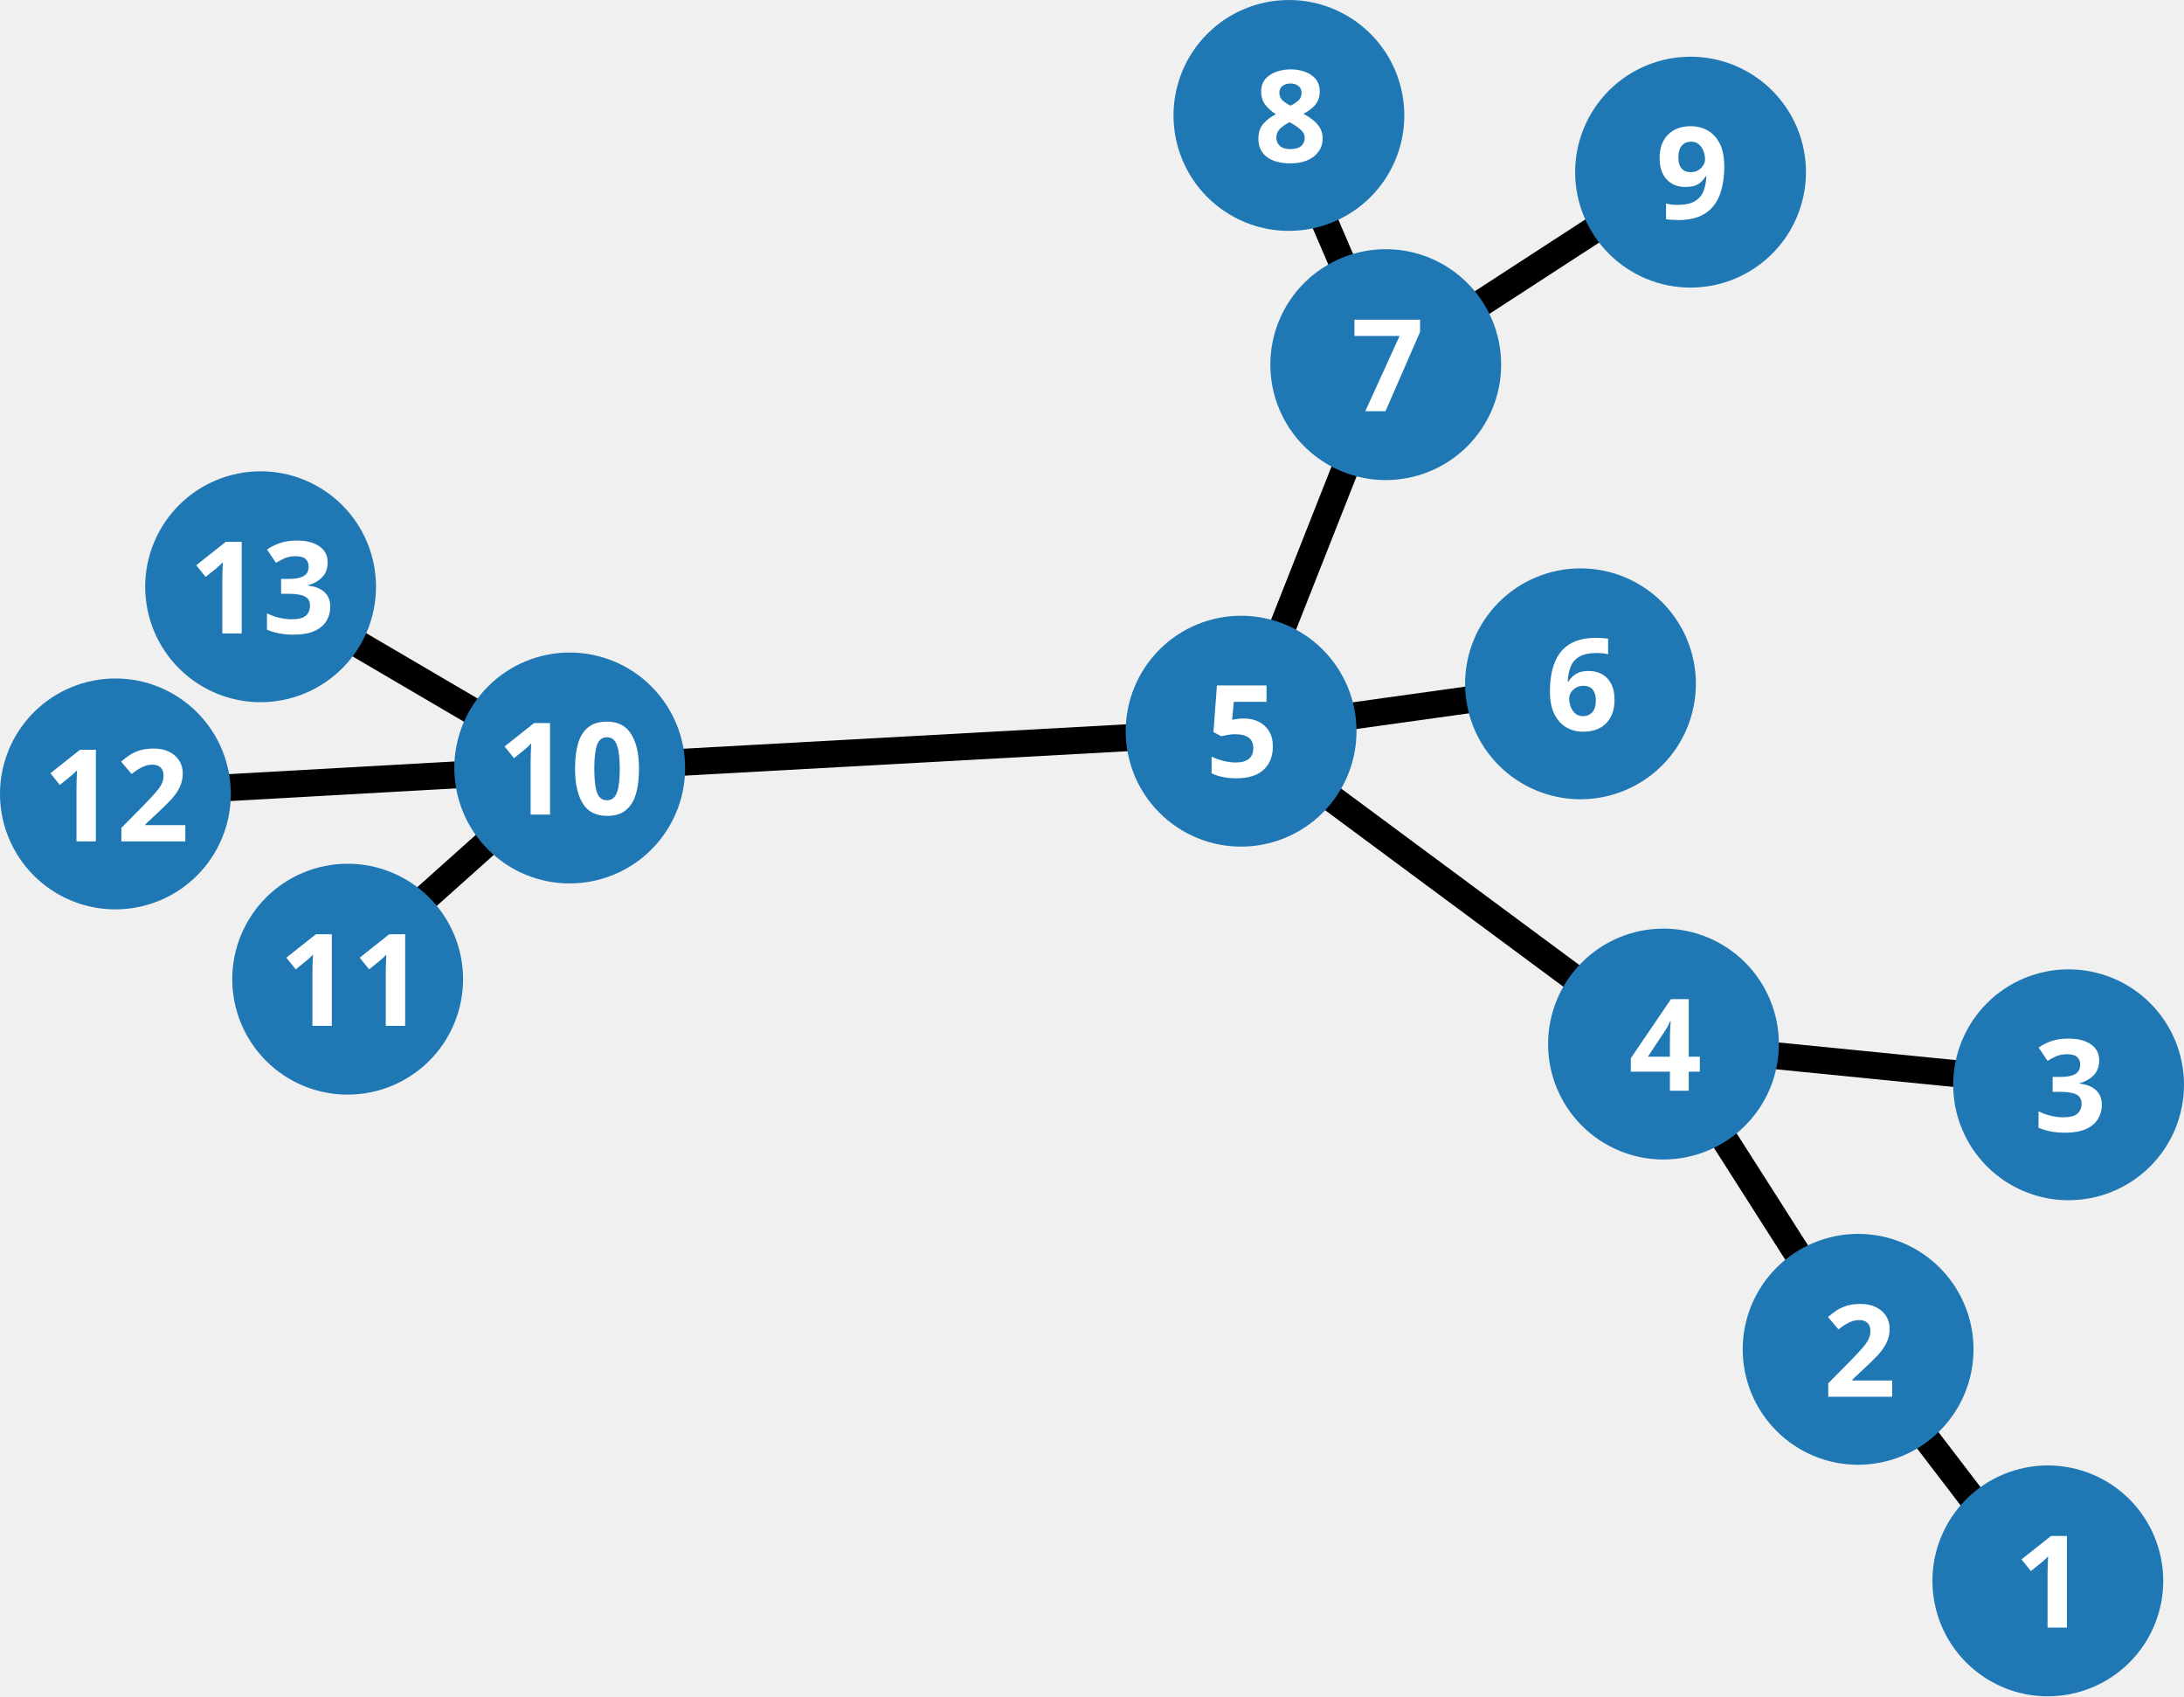
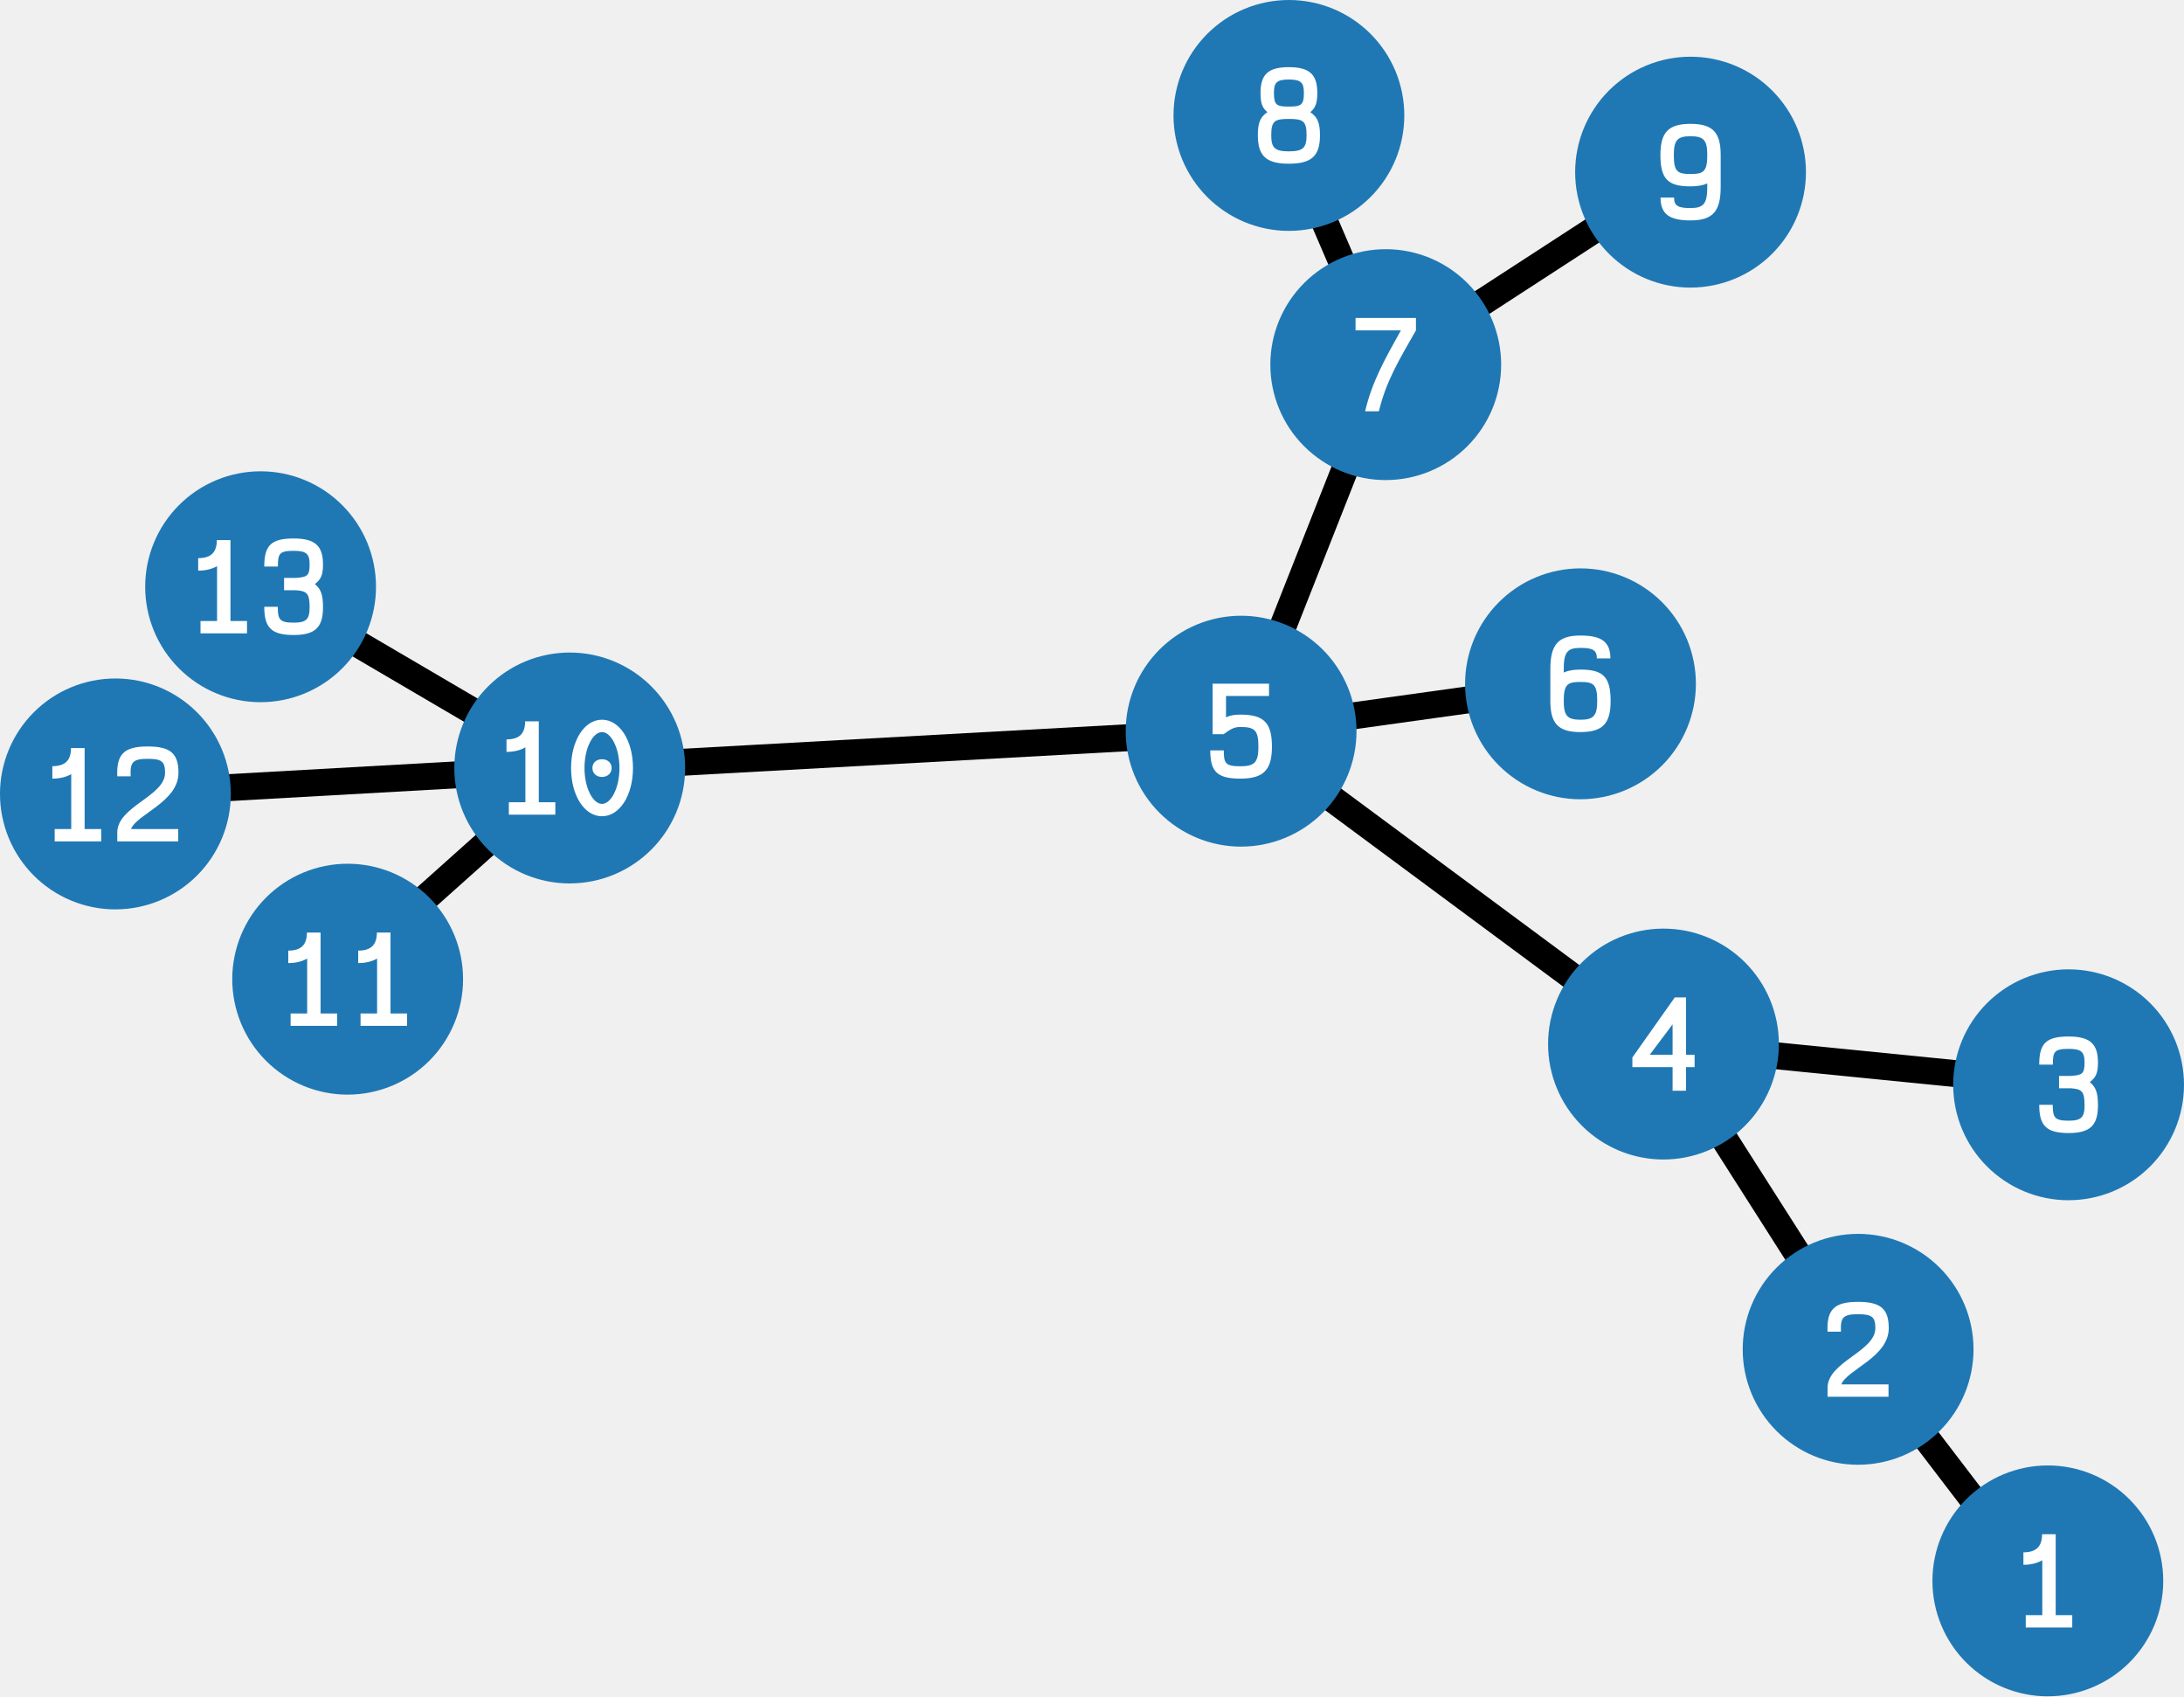
<svg xmlns="http://www.w3.org/2000/svg" xmlns:xlink="http://www.w3.org/1999/xlink" width="85.159pt" height="66.125pt" viewBox="0 0 425.797 330.627" version="1.1" id="svg1057">
  <defs id="defs988">
    <rect x="-20.633" y="-48.651" width="85.673" height="140.901" id="rect2805" />
    <style type="text/css" id="style986">*{stroke-linejoin: round; stroke-linecap: butt}</style>
  </defs>
  <g id="figure_1" transform="translate(-17.47641,-7.4601)">
    <g id="axes_1">
      <g id="LineCollection_1" style="stroke-width:5.25;stroke-dasharray:none">
        <path d="m 287.713,78.585 -28.207,71.439" clip-path="url(#p3038539573)" style="fill:none;stroke:#000000;stroke-width:5.25;stroke-dasharray:none" id="path993" />
        <path d="M 287.713,78.585 345.52,41.042" clip-path="url(#p3038539573)" style="fill:none;stroke:#000000;stroke-width:5.25;stroke-dasharray:none" id="path995" />
        <path d="M 287.713,78.585 266.83,29.99" clip-path="url(#p3038539573)" style="fill:none;stroke:#000000;stroke-width:5.25;stroke-dasharray:none" id="path997" />
        <path d="m 259.507,150.024 66.174,-9.226" clip-path="url(#p3038539573)" style="fill:none;stroke:#000000;stroke-width:5.25;stroke-dasharray:none" id="path999" />
        <path d="m 259.507,150.024 -130.858,7.213" clip-path="url(#p3038539573)" style="fill:none;stroke:#000000;stroke-width:5.25;stroke-dasharray:none" id="path1001" />
        <path d="m 259.507,150.024 82.408,61.04" clip-path="url(#p3038539573)" style="fill:none;stroke:#000000;stroke-width:5.25;stroke-dasharray:none" id="path1003" />
        <path d="M 128.648,157.237 82.707,198.321" clip-path="url(#p3038539573)" style="fill:none;stroke:#000000;stroke-width:5.25;stroke-dasharray:none" id="path1005" />
        <path d="m 128.648,157.237 -88.662,4.975" clip-path="url(#p3038539573)" style="fill:none;stroke:#000000;stroke-width:5.25;stroke-dasharray:none" id="path1007" />
        <path d="M 128.648,157.237 68.335,121.872" clip-path="url(#p3038539573)" style="fill:none;stroke:#000000;stroke-width:5.25;stroke-dasharray:none" id="path1009" />
        <path d="m 341.914,211.063 37.905,59.453" clip-path="url(#p3038539573)" style="fill:none;stroke:#000000;stroke-width:5.25;stroke-dasharray:none" id="path1011" />
        <path d="m 341.914,211.063 78.899,7.852" clip-path="url(#p3038539573)" style="fill:none;stroke:#000000;stroke-width:5.25;stroke-dasharray:none" id="path1013" />
        <path d="m 379.819,270.517 34.464,45.093" clip-path="url(#p3038539573)" style="fill:none;stroke:#000000;stroke-width:5.25;stroke-dasharray:none" id="path1015" />
      </g>
      <g id="PathCollection_1">
        <defs id="defs1019">
          <path id="mba451cd511" d="m 0,8.66 c 2.297,0 4.5,-0.912 6.124,-2.537 C 7.748,4.5 8.66,2.297 8.66,0 c 0,-2.297 -0.912,-4.5 -2.537,-6.124 C 4.5,-7.748 2.297,-8.66 0,-8.66 c -2.297,0 -4.5,0.912 -6.124,2.537 -1.624,1.624 -2.537,3.827 -2.537,6.124 0,2.297 0.912,4.5 2.537,6.124 1.624,1.624 3.827,2.537 6.124,2.537 z" style="stroke:#1f78b4" />
        </defs>
        <g clip-path="url(#p3038539573)" id="g1047" transform="matrix(0.9999578,0,0,0.9999996,0.00122843,7.0451008e-5)">
          <use xlink:href="#mba451cd511" x="287.713" y="78.585" style="fill:#1f78b4;stroke:#1f78b4" id="use1021" transform="matrix(2.456265,0,0,2.456265,-419.0428,-114.4965)" />
          <use xlink:href="#mba451cd511" x="259.507" y="150.024" style="fill:#1f78b4;stroke:#1f78b4" id="use1023" transform="matrix(2.456265,0,0,2.456265,-377.9625,-218.5267)" />
          <use xlink:href="#mba451cd511" x="325.681" y="140.798" style="fill:#1f78b4;stroke:#1f78b4" id="use1025" transform="matrix(2.456265,0,0,2.456265,-474.334,-205.0956)" />
          <use xlink:href="#mba451cd511" x="128.648" y="157.237" style="fill:#1f78b4;stroke:#1f78b4" id="use1027" transform="matrix(2.456367,0,0,2.456367,-187.4501,-229.0859)" />
          <use xlink:href="#mba451cd511" x="341.914" y="211.063" style="fill:#1f78b4;stroke:#1f78b4" id="use1029" transform="matrix(2.456265,0,0,2.456265,-498.0257,-307.4724)" />
          <use xlink:href="#mba451cd511" x="379.819" y="270.517" style="fill:#1f78b4;stroke:#1f78b4" id="use1031" transform="matrix(2.456265,0,0,2.456265,-553.182,-394.0095)" />
          <use xlink:href="#mba451cd511" x="420.813" y="218.915" style="fill:#1f78b4;stroke:#1f78b4" id="use1033" transform="matrix(2.456265,0,0,2.456265,-612.8381,-318.8208)" />
          <use xlink:href="#mba451cd511" x="345.52" y="41.042" style="fill:#1f78b4;stroke:#1f78b4" id="use1035" transform="matrix(2.456265,0,0,2.456265,-501.6052,-59.79764)" />
          <use xlink:href="#mba451cd511" x="266.83" y="29.99" style="fill:#1f78b4;stroke:#1f78b4" id="use1037" transform="matrix(2.456265,0,0,2.456265,-386.6295,-43.70355)" />
          <use xlink:href="#mba451cd511" x="82.707" y="198.321" style="fill:#1f78b4;stroke:#1f78b4" id="use1039" transform="matrix(2.456367,0,0,2.456367,-117.8983,-288.8388)" />
          <use xlink:href="#mba451cd511" x="39.987" y="162.212" style="fill:#1f78b4;stroke:#1f78b4" id="use1041" transform="matrix(2.456367,0,0,2.456367,-58.24535,-236.2503)" />
          <use xlink:href="#mba451cd511" x="68.335" y="121.872" style="fill:#1f78b4;stroke:#1f78b4" id="use1043" transform="matrix(2.456367,0,0,2.456367,-99.57062,-177.5408)" />
          <use xlink:href="#mba451cd511" x="414.283" y="315.61" style="fill:#1f78b4;stroke:#1f78b4" id="use1045" transform="matrix(2.456265,0,0,2.456265,-600.8457,-459.6342)" />
          <text xml:space="preserve" transform="matrix(3.750158,0,0,3.750002,21.22608,11.21003)" id="text2803" style="font-style:normal;font-weight:normal;font-size:40px;line-height:1.25;font-family:sans-serif;white-space:pre;shape-inside:url(#rect2805);display:inline;fill:#000000;fill-opacity:1;stroke:none" />
-           <text xml:space="preserve" style="font-style:normal;font-weight:normal;font-size:25px;line-height:1.25;font-family:sans-serif;fill:#000000;fill-opacity:1;stroke:none;stroke-width:3.75" x="114.387" y="166.237" id="text2815">
-             <tspan id="tspan2813" style="font-style:normal;font-variant:normal;font-weight:bold;font-stretch:normal;font-size:25px;font-family:'Victor Mono';-inkscape-font-specification:'Victor Mono Bold';fill:#ffffff;fill-opacity:1;stroke-width:3.75" x="114.387" y="166.237">10</tspan>
-           </text>
-           <text xml:space="preserve" style="font-style:normal;font-weight:normal;font-size:25px;line-height:1.25;font-family:sans-serif;fill:#000000;fill-opacity:1;stroke:none;stroke-width:3.75;stroke-linecap:butt;stroke-linejoin:round" x="252.488" y="158.904" id="text2815-3">
-             <tspan id="tspan2813-6" style="font-style:normal;font-variant:normal;font-weight:bold;font-stretch:normal;font-size:25px;font-family:'Victor Mono';-inkscape-font-specification:'Victor Mono Bold';fill:#ffffff;fill-opacity:1;stroke-width:3.75" x="252.488" y="158.904">5</tspan>
-           </text>
-           <text xml:space="preserve" style="font-style:normal;font-weight:normal;font-size:25px;line-height:1.25;font-family:sans-serif;fill:#000000;fill-opacity:1;stroke:none;stroke-width:3.75;stroke-linecap:butt;stroke-linejoin:round" x="280.884" y="87.62" id="text2815-7">
-             <tspan id="tspan2813-5" style="font-style:normal;font-variant:normal;font-weight:bold;font-stretch:normal;font-size:25px;font-family:'Victor Mono';-inkscape-font-specification:'Victor Mono Bold';fill:#ffffff;fill-opacity:1;stroke-width:3.75" x="280.884" y="87.62">7</tspan>
-           </text>
-           <text xml:space="preserve" style="font-style:normal;font-weight:normal;font-size:25px;line-height:1.25;font-family:sans-serif;fill:#000000;fill-opacity:1;stroke:none;stroke-width:3.75;stroke-linecap:butt;stroke-linejoin:round" x="261.945" y="39.051" id="text2815-35">
-             <tspan id="tspan2813-62" style="font-style:normal;font-variant:normal;font-weight:bold;font-stretch:normal;font-size:25px;font-family:'Victor Mono';-inkscape-font-specification:'Victor Mono Bold';fill:#ffffff;fill-opacity:1;stroke-width:3.75" x="261.945" y="39.051">8</tspan>
-           </text>
-           <text xml:space="preserve" style="font-style:normal;font-weight:normal;font-size:25px;line-height:1.25;font-family:sans-serif;fill:#000000;fill-opacity:1;stroke:none;stroke-width:3.75;stroke-linecap:butt;stroke-linejoin:round" x="340.253" y="50.103" id="text2815-9">
-             <tspan id="tspan2813-1" style="font-style:normal;font-variant:normal;font-weight:bold;font-stretch:normal;font-size:25px;font-family:'Victor Mono';-inkscape-font-specification:'Victor Mono Bold';fill:#ffffff;fill-opacity:1;stroke-width:3.75" x="340.253" y="50.103">9</tspan>
-           </text>
-           <text xml:space="preserve" style="font-style:normal;font-weight:normal;font-size:25px;line-height:1.25;font-family:sans-serif;fill:#000000;fill-opacity:1;stroke:none;stroke-width:3.75;stroke-linecap:butt;stroke-linejoin:round" x="318.794" y="149.832" id="text2815-2">
-             <tspan id="tspan2813-7" style="font-style:normal;font-variant:normal;font-weight:bold;font-stretch:normal;font-size:25px;font-family:'Victor Mono';-inkscape-font-specification:'Victor Mono Bold';fill:#ffffff;fill-opacity:1;stroke-width:3.75" x="318.794" y="149.832">6</tspan>
-           </text>
-           <text xml:space="preserve" style="font-style:normal;font-weight:normal;font-size:25px;line-height:1.25;font-family:sans-serif;fill:#000000;fill-opacity:1;stroke:none;stroke-width:3.75;stroke-linecap:butt;stroke-linejoin:round" x="335.011" y="220.047" id="text2815-0">
-             <tspan id="tspan2813-9" style="font-style:normal;font-variant:normal;font-weight:bold;font-stretch:normal;font-size:25px;font-family:'Victor Mono';-inkscape-font-specification:'Victor Mono Bold';fill:#ffffff;fill-opacity:1;stroke-width:3.75" x="335.011" y="220.047">4</tspan>
-           </text>
-           <text xml:space="preserve" style="font-style:normal;font-weight:normal;font-size:25px;line-height:1.25;font-family:sans-serif;fill:#000000;fill-opacity:1;stroke:none;stroke-width:3.75;stroke-linecap:butt;stroke-linejoin:round" x="413.972" y="227.984" id="text2815-36">
-             <tspan id="tspan2813-0" style="font-style:normal;font-variant:normal;font-weight:bold;font-stretch:normal;font-size:25px;font-family:'Victor Mono';-inkscape-font-specification:'Victor Mono Bold';fill:#ffffff;fill-opacity:1;stroke-width:3.75" x="413.972" y="227.984">3</tspan>
-           </text>
-           <text xml:space="preserve" style="font-style:normal;font-weight:normal;font-size:25px;line-height:1.25;font-family:sans-serif;fill:#000000;fill-opacity:1;stroke:none;stroke-width:3.75;stroke-linecap:butt;stroke-linejoin:round" x="372.931" y="279.702" id="text2815-6">
-             <tspan id="tspan2813-2" style="font-style:normal;font-variant:normal;font-weight:bold;font-stretch:normal;font-size:25px;font-family:'Victor Mono';-inkscape-font-specification:'Victor Mono Bold';fill:#ffffff;fill-opacity:1;stroke-width:3.75" x="372.931" y="279.702">2</tspan>
-           </text>
-           <text xml:space="preserve" style="font-style:normal;font-weight:normal;font-size:25px;line-height:1.25;font-family:sans-serif;fill:#000000;fill-opacity:1;stroke:none;stroke-width:3.75;stroke-linecap:butt;stroke-linejoin:round" x="410.141" y="324.678" id="text2815-61">
-             <tspan id="tspan2813-8" style="font-style:normal;font-variant:normal;font-weight:bold;font-stretch:normal;font-size:25px;font-family:'Victor Mono';-inkscape-font-specification:'Victor Mono Bold';fill:#ffffff;fill-opacity:1;stroke-width:3.75" x="410.141" y="324.678">1</tspan>
-           </text>
-           <text xml:space="preserve" style="font-style:normal;font-weight:normal;font-size:25px;line-height:1.25;font-family:sans-serif;fill:#000000;fill-opacity:1;stroke:none;stroke-width:3.75;stroke-linecap:butt;stroke-linejoin:round" x="71.839" y="207.402" id="text2815-79">
-             <tspan id="tspan2813-20" style="font-style:normal;font-variant:normal;font-weight:bold;font-stretch:normal;font-size:25px;font-family:'Victor Mono';-inkscape-font-specification:'Victor Mono Bold';fill:#ffffff;fill-opacity:1;stroke-width:3.75" x="71.839" y="207.402">11</tspan>
-           </text>
-           <text xml:space="preserve" style="font-style:normal;font-weight:normal;font-size:25px;line-height:1.25;font-family:sans-serif;fill:#000000;fill-opacity:1;stroke:none;stroke-width:3.75;stroke-linecap:butt;stroke-linejoin:round" x="25.84" y="171.452" id="text2815-23">
-             <tspan id="tspan2813-75" style="font-style:normal;font-variant:normal;font-weight:bold;font-stretch:normal;font-size:25px;font-family:'Victor Mono';-inkscape-font-specification:'Victor Mono Bold';fill:#ffffff;fill-opacity:1;stroke-width:3.75" x="25.84" y="171.452">12</tspan>
-           </text>
-           <text xml:space="preserve" style="font-style:normal;font-weight:normal;font-size:25px;line-height:1.25;font-family:sans-serif;fill:#000000;fill-opacity:1;stroke:none;stroke-width:3.75;stroke-linecap:butt;stroke-linejoin:round" x="54.272" y="130.913" id="text2815-92">
-             <tspan id="tspan2813-28" style="font-style:normal;font-variant:normal;font-weight:bold;font-stretch:normal;font-size:25px;font-family:'Victor Mono';-inkscape-font-specification:'Victor Mono Bold';fill:#ffffff;fill-opacity:1;stroke-width:3.75" x="54.272" y="130.913">13</tspan>
-           </text>
+           <g aria-label="10" id="text2815" style="font-size:25px;stroke-width:3.75">
+             <path d="m 122.523,148.055 h -2.659 c 0,2.432 -1.182,3.523 -3.636,3.523 v 2.432 c 1.455,0 2.705,-0.318 3.682,-0.886 v 10.705 h -3.227 v 2.409 h 9.068 v -2.409 h -3.227 z" style="-inkscape-font-specification:'Victor Mono Bold';fill:#ffffff" id="path17244" />
+             <path d="m 134.842,166.555 c 3.432,0 6.046,-4.046 6.046,-9.409 0,-5.364 -2.614,-9.409 -6.046,-9.409 -3.432,0 -6.023,4.046 -6.023,9.409 0,5.364 2.591,9.409 6.023,9.409 z m 0,-2.409 c -1.75,0 -3.409,-3.068 -3.409,-7 0,-3.932 1.659,-7 3.409,-7 1.75,0 3.409,3.068 3.409,7 0,3.932 -1.659,7 -3.409,7 z m 0,-5.25 c 1.091,0 1.886,-0.727 1.886,-1.75 0,-1 -0.795,-1.705 -1.886,-1.705 -1.091,0 -1.864,0.705 -1.864,1.705 0,1.023 0.773,1.75 1.864,1.75 z" style="-inkscape-font-specification:'Victor Mono Bold';fill:#ffffff" id="path17246" />
+           </g>
+           <g aria-label="5" id="text2815-3" style="font-size:25px;stroke-width:3.75">
+             <path d="m 259.307,159.222 c 4.523,0 6.159,-1.682 6.159,-6.227 0,-4.75 -1.636,-6.25 -6.159,-6.25 -1.159,0 -2.046,0.159 -2.796,0.523 v -4.159 h 8.387 v -2.386 h -11 v 9.841 h 2.136 c 1.477,-1.091 2.159,-1.409 3.273,-1.409 2.818,0 3.523,0.636 3.523,3.841 0,3.023 -0.705,3.818 -3.523,3.818 -2.932,0 -3.227,-0.591 -3.227,-3.091 h -2.636 c 0,4.091 1.295,5.5 5.864,5.5 z" style="-inkscape-font-specification:'Victor Mono Bold';fill:#ffffff" id="path17268" />
+           </g>
+           <g aria-label="7" id="text2815-7" style="font-size:25px;stroke-width:3.75">
+             <path d="m 286.316,87.62 c 1.455,-5.977 3.955,-10.023 7.227,-15.773 V 69.438 h -11.773 v 2.409 h 8.841 c -3.136,5.636 -5.614,9.977 -6.977,15.773 z" style="-inkscape-font-specification:'Victor Mono Bold';fill:#ffffff" id="path17258" />
+           </g>
+           <g aria-label="8" id="text2815-35" style="font-size:25px;stroke-width:3.75">
+             <path d="m 268.764,39.369 c 4.455,0 6.068,-1.545 6.068,-5.546 0,-2.477 -0.5,-3.546 -1.886,-4.5 1,-0.841 1.364,-1.727 1.364,-3.75 0,-3.591 -1.5,-5.023 -5.546,-5.023 -4.046,0 -5.523,1.432 -5.523,5.023 0,2.023 0.341,2.909 1.341,3.75 -1.386,0.955 -1.864,2.023 -1.864,4.5 0,4 1.591,5.546 6.046,5.546 z m 0,-11.137 c -2.364,0 -2.909,-0.273 -2.909,-2.659 0,-2.023 0.545,-2.614 2.909,-2.614 2.364,0 2.932,0.591 2.932,2.614 0,2.386 -0.568,2.659 -2.932,2.659 z m 0,8.727 c -2.773,0 -3.432,-0.705 -3.432,-3.136 0,-2.796 0.659,-3.182 3.432,-3.182 2.773,0 3.455,0.386 3.455,3.182 0,2.432 -0.682,3.136 -3.455,3.136 z" style="-inkscape-font-specification:'Victor Mono Bold';fill:#ffffff" id="path17253" />
+           </g>
+           <g aria-label="9" id="text2815-9" style="font-size:25px;stroke-width:3.75">
+             <path d="m 347.072,50.421 c 4.364,0 5.886,-1.773 5.886,-6.523 v -6.25 c 0,-4.364 -1.523,-6.046 -5.886,-6.046 -4.341,0 -5.864,1.682 -5.864,6.068 0,4.75 1.523,6.114 5.864,6.114 1.432,0 2.455,-0.205 3.273,-0.568 v 0.682 c 0,3.25 -0.705,4.114 -3.273,4.114 -2.364,0 -3.205,-0.409 -3.205,-2.045 h -2.636 c 0,3.273 1.795,4.455 5.841,4.455 z m 0,-9.046 c -2.568,0 -3.25,-0.477 -3.25,-3.705 0,-2.864 0.682,-3.659 3.25,-3.659 2.568,0 3.273,0.773 3.273,3.636 0,3.25 -0.705,3.727 -3.273,3.727 z" style="-inkscape-font-specification:'Victor Mono Bold';fill:#ffffff" id="path17263" />
+           </g>
+           <g aria-label="6" id="text2815-2" style="font-size:25px;stroke-width:3.75">
+             <path d="m 325.613,150.15 c 4.364,0 5.886,-1.682 5.886,-6.068 0,-4.75 -1.523,-6.114 -5.886,-6.114 -1.409,0 -2.455,0.205 -3.25,0.568 v -0.682 c 0,-3.25 0.682,-4.114 3.25,-4.114 2.364,0 3.205,0.409 3.205,2.046 h 2.636 c 0,-3.273 -1.773,-4.455 -5.841,-4.455 -4.341,0 -5.864,1.773 -5.864,6.523 v 6.25 c 0,4.364 1.523,6.046 5.864,6.046 z m 0,-2.409 c -2.568,0 -3.25,-0.795 -3.25,-3.636 0,-3.25 0.682,-3.727 3.25,-3.727 2.568,0 3.273,0.477 3.273,3.705 0,2.864 -0.705,3.659 -3.273,3.659 z" style="-inkscape-font-specification:'Victor Mono Bold';fill:#ffffff" id="path17273" />
+           </g>
+           <g aria-label="4" id="text2815-0" style="font-size:25px;stroke-width:3.75">
+             <path d="m 346.193,220.047 v -4.591 h 1.682 v -2.409 h -1.682 v -11.182 h -2.182 l -8.273,11.705 v 1.886 h 7.841 v 4.591 z m -2.614,-12.932 v 5.932 h -4.455 z" style="-inkscape-font-specification:'Victor Mono Bold';fill:#ffffff" id="path17278" />
+           </g>
+           <g aria-label="3" id="text2815-36" style="font-size:25px;stroke-width:3.75">
+             <path d="m 420.791,228.302 c 4.227,0 5.727,-1.523 5.727,-5.409 0,-2.477 -0.432,-3.568 -1.591,-4.523 1.159,-0.886 1.591,-1.727 1.591,-3.796 0,-3.659 -1.545,-5.091 -5.727,-5.091 -4.455,0 -5.727,1.409 -5.727,5.477 h 2.659 c 0,-2.5 0.25,-3.068 3.068,-3.068 2.5,0 3.114,0.591 3.114,2.682 0,2.25 -0.523,2.432 -2.682,2.591 h -2.296 v 2.409 h 2.296 c 2.114,0.159 2.682,0.545 2.682,3.318 0,2.341 -0.636,3 -3.114,3 -2.75,0 -3.091,-0.636 -3.091,-3.091 h -2.636 c 0,3.977 1.295,5.5 5.727,5.5 z" style="-inkscape-font-specification:'Victor Mono Bold';fill:#ffffff" id="path17283" />
+           </g>
+           <g aria-label="2" id="text2815-6" style="font-size:25px;stroke-width:3.75">
+             <path d="m 385.681,279.702 v -2.409 h -9.205 c 1.136,-2.909 9.25,-5.296 9.25,-10.955 0,-3.796 -1.591,-5.136 -6,-5.136 -4.614,0 -6.114,1.5 -5.932,5.818 h 2.614 c -0.136,-2.75 0.386,-3.409 3.318,-3.409 2.727,0 3.386,0.523 3.386,2.727 0,4.568 -9.318,6.523 -9.318,11.637 v 1.727 z" style="-inkscape-font-specification:'Victor Mono Bold';fill:#ffffff" id="path17288" />
+           </g>
+           <g aria-label="1" id="text2815-61" style="font-size:25px;stroke-width:3.75">
+             <path d="m 418.277,306.496 h -2.659 c 0,2.432 -1.182,3.523 -3.636,3.523 v 2.432 c 1.455,0 2.705,-0.318 3.682,-0.886 v 10.705 h -3.227 v 2.409 h 9.068 v -2.409 h -3.227 z" style="-inkscape-font-specification:'Victor Mono Bold';fill:#ffffff" id="path17293" />
+           </g>
+           <g aria-label="11" id="text2815-79" style="font-size:25px;stroke-width:3.75">
+             <path d="m 79.976,189.22 h -2.659 c 0,2.432 -1.182,3.523 -3.636,3.523 v 2.432 c 1.455,0 2.705,-0.318 3.682,-0.886 v 10.705 h -3.227 v 2.409 h 9.068 v -2.409 h -3.227 z" style="-inkscape-font-specification:'Victor Mono Bold';fill:#ffffff" id="path17235" />
+             <path d="m 93.612,189.22 h -2.659 c 0,2.432 -1.182,3.523 -3.636,3.523 v 2.432 c 1.455,0 2.705,-0.318 3.682,-0.886 v 10.705 H 87.771 v 2.409 h 9.068 v -2.409 h -3.227 z" style="-inkscape-font-specification:'Victor Mono Bold';fill:#ffffff" id="path17237" />
+           </g>
+           <g aria-label="12" id="text2815-23" style="font-size:25px;stroke-width:3.75">
+             <path d="m 33.977,153.27 h -2.659 c 0,2.432 -1.182,3.523 -3.636,3.523 v 2.432 c 1.455,0 2.705,-0.318 3.682,-0.886 v 10.705 h -3.227 v 2.409 h 9.068 v -2.409 h -3.227 z" style="-inkscape-font-specification:'Victor Mono Bold';fill:#ffffff" id="path17226" />
+             <path d="m 52.227,171.452 v -2.409 H 43.022 c 1.136,-2.909 9.25,-5.296 9.25,-10.955 0,-3.796 -1.591,-5.136 -6,-5.136 -4.614,0 -6.114,1.5 -5.932,5.818 h 2.614 c -0.136,-2.75 0.386,-3.409 3.318,-3.409 2.727,0 3.386,0.523 3.386,2.727 0,4.568 -9.318,6.523 -9.318,11.637 v 1.727 z" style="-inkscape-font-specification:'Victor Mono Bold';fill:#ffffff" id="path17228" />
+           </g>
+           <g aria-label="13" id="text2815-92" style="font-size:25px;stroke-width:3.75">
+             <path d="M 62.409,112.73 H 59.75 c 0,2.432 -1.182,3.523 -3.636,3.523 v 2.432 c 1.455,0 2.705,-0.318 3.682,-0.886 v 10.705 h -3.227 v 2.409 h 9.068 v -2.409 h -3.227 z" style="-inkscape-font-specification:'Victor Mono Bold';fill:#ffffff" id="path17217" />
+             <path d="m 74.727,131.231 c 4.227,0 5.727,-1.523 5.727,-5.409 0,-2.477 -0.432,-3.568 -1.591,-4.523 1.159,-0.886 1.591,-1.727 1.591,-3.796 0,-3.659 -1.545,-5.091 -5.727,-5.091 -4.455,0 -5.727,1.409 -5.727,5.477 h 2.659 c 0,-2.5 0.25,-3.068 3.068,-3.068 2.5,0 3.114,0.591 3.114,2.682 0,2.25 -0.523,2.432 -2.682,2.591 h -2.296 v 2.409 h 2.296 c 2.114,0.159 2.682,0.545 2.682,3.318 0,2.341 -0.636,3 -3.114,3 -2.75,0 -3.091,-0.636 -3.091,-3.091 h -2.636 c 0,3.977 1.295,5.5 5.727,5.5 z" style="-inkscape-font-specification:'Victor Mono Bold';fill:#ffffff" id="path17219" />
+           </g>
        </g>
      </g>
    </g>
  </g>
  <defs id="defs1055">
    <clipPath id="p3038539573">
      <rect x="0" y="0" width="460.8" height="345.6" id="rect1052" />
    </clipPath>
  </defs>
</svg>
